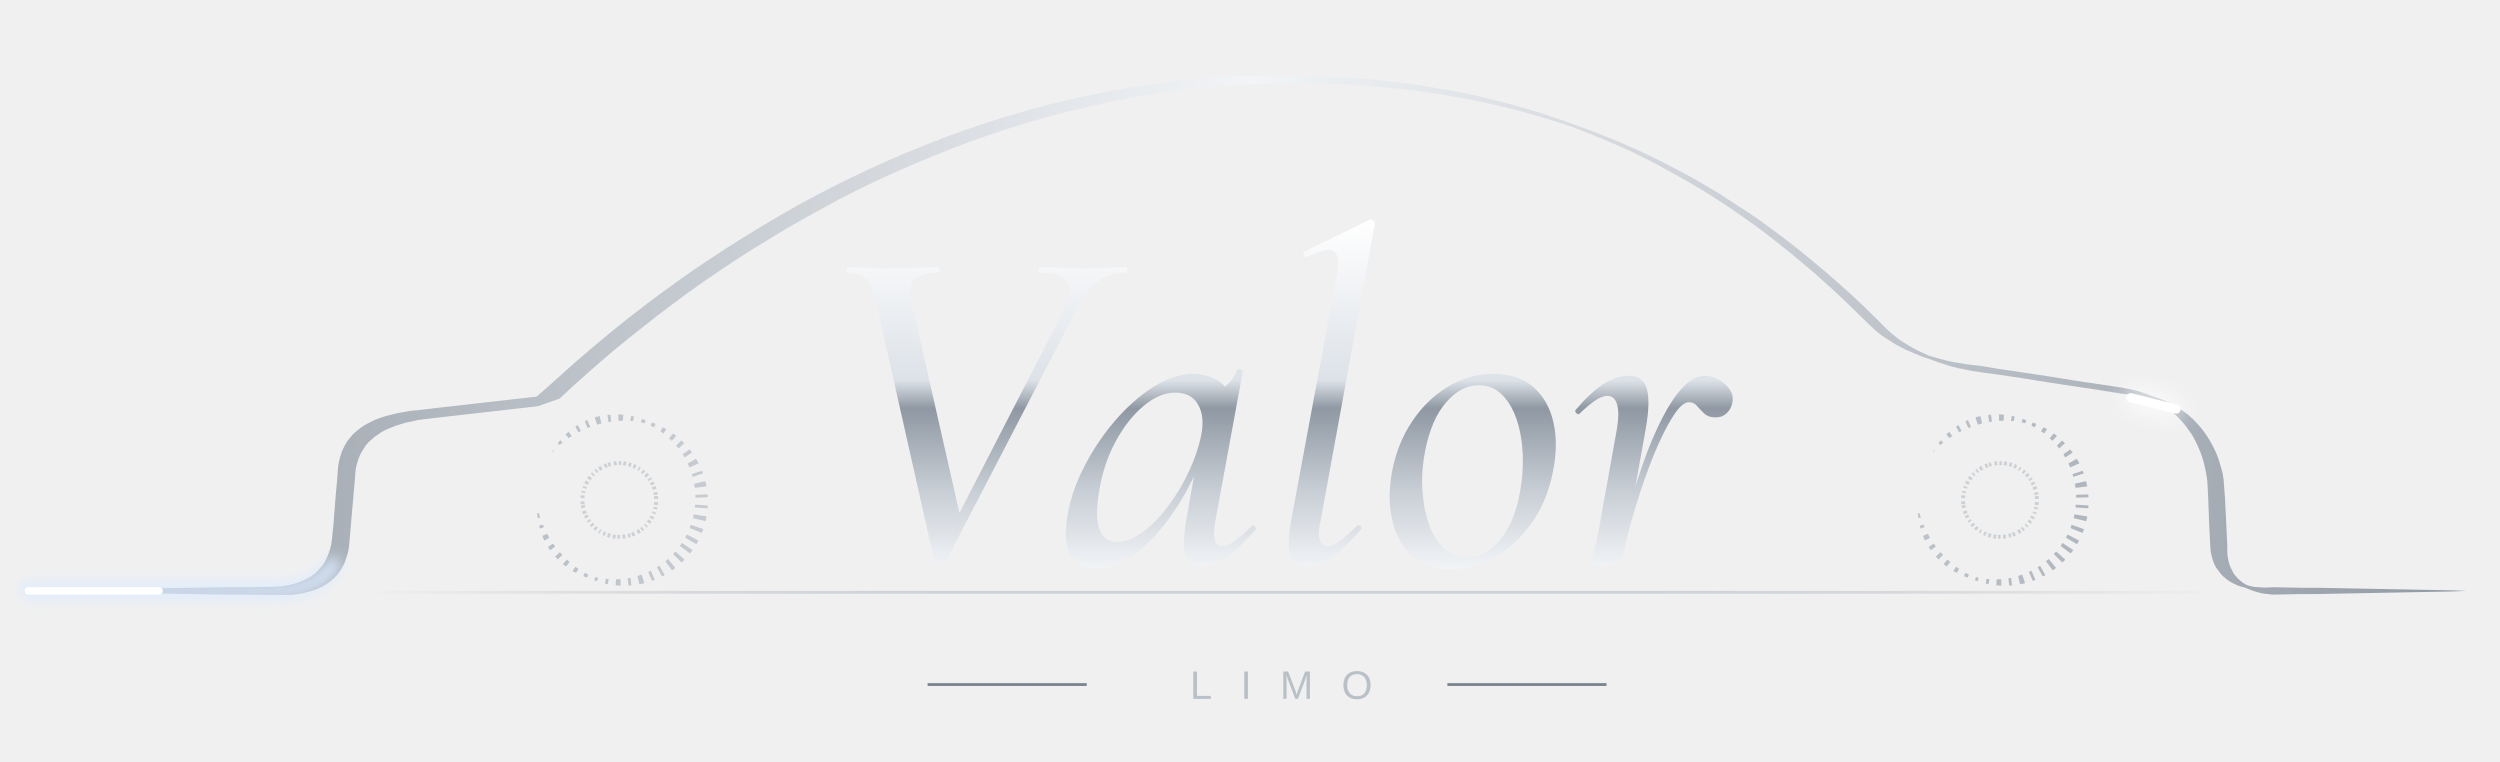
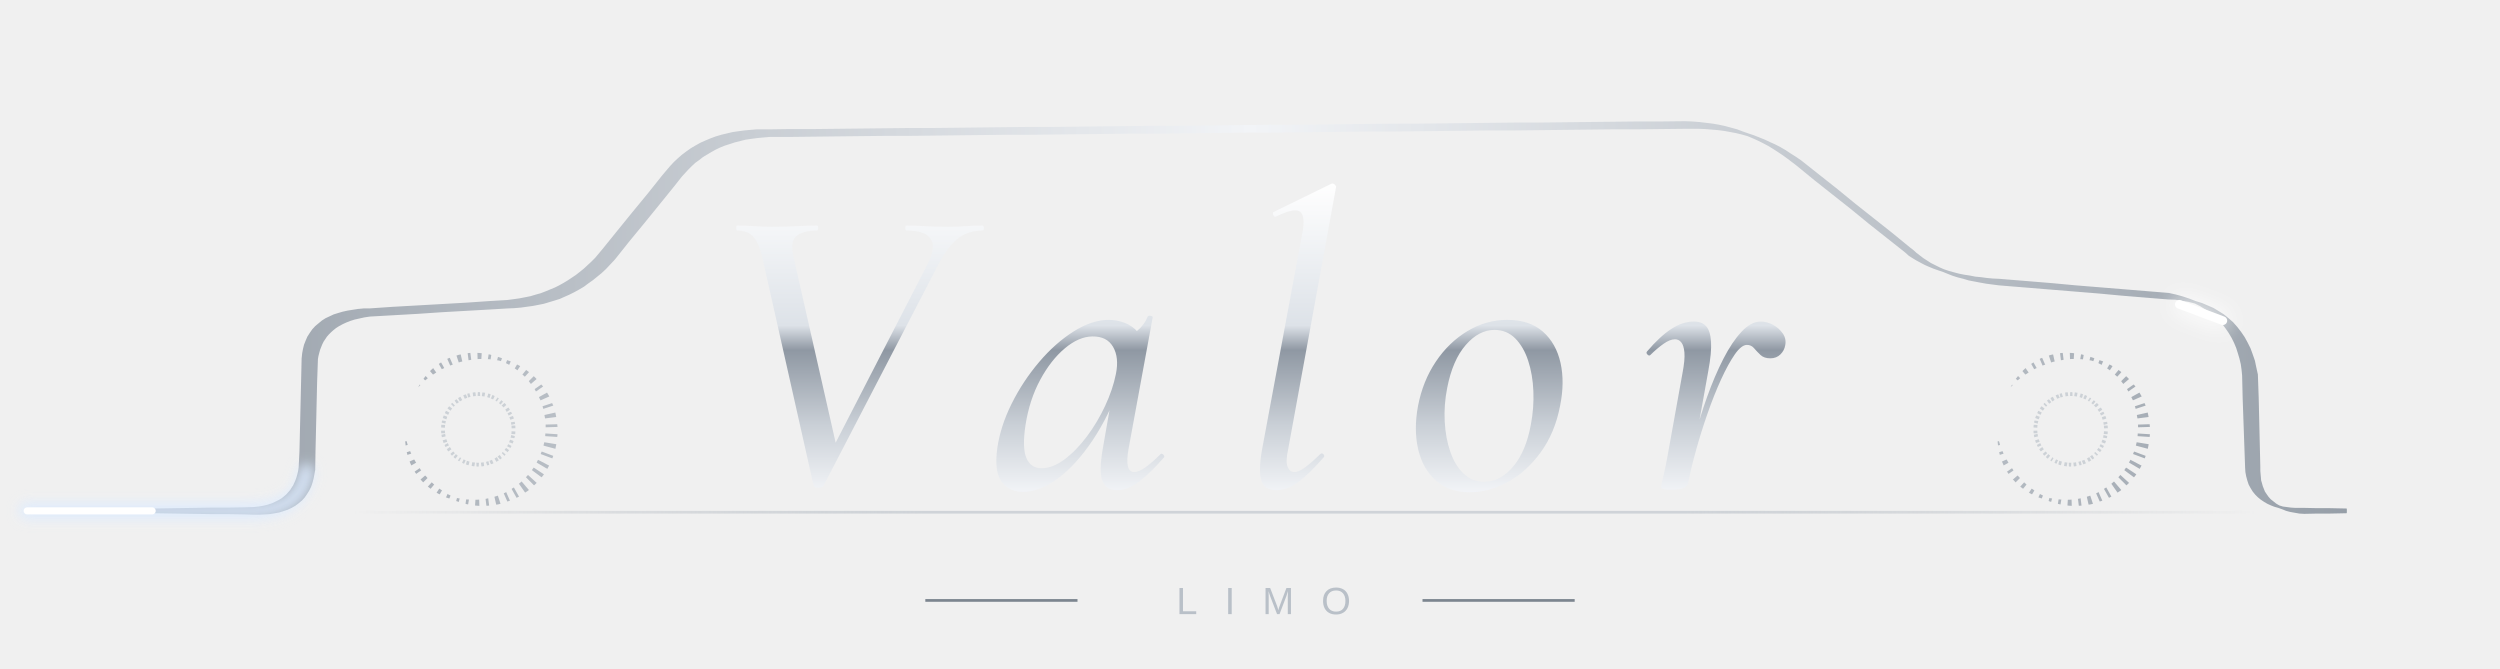
- <svg xmlns="http://www.w3.org/2000/svg" viewBox="40 92 880 268" width="880" height="268" role="img" aria-label="Valor Limo">
+ <svg xmlns="http://www.w3.org/2000/svg" viewBox="20 112 920 246" width="920" height="246" role="img" aria-label="Valor Limo">
  <style>.vl-trace{stroke-dasharray:1000 1100;animation:vl-trace 4.2s linear both}.vl-car{stroke-dasharray:1 2;animation:vl-car 4.2s cubic-bezier(.45,0,.2,1) both}.vl-road{animation:vl-road 4.2s ease-out both}.vl-word{animation:vl-word 4.2s ease-out both}.vl-limo{animation:vl-limo 4.2s ease-out both}.vl-lamp{animation:vl-lamp 4.2s linear both,vl-pulse 4s ease-in-out 4.2s infinite}@keyframes vl-trace{0%{stroke-dashoffset:1003}55%,100%{stroke-dashoffset:0}}@keyframes vl-car{0%,40%{stroke-dashoffset:1.03}80%,100%{stroke-dashoffset:0}}@keyframes vl-road{0%,30%{opacity:0}70%,100%{opacity:1}}@keyframes vl-word{0%,49%{opacity:0}83%,100%{opacity:1}}@keyframes vl-limo{0%,71%{opacity:0}95%,100%{opacity:1}}@keyframes vl-lamp{0%,45%{opacity:0}48%{opacity:1}60%{opacity:.55}72%,100%{opacity:1}}@keyframes vl-pulse{0%,100%{opacity:1}50%{opacity:.6}}@media (prefers-reduced-motion: reduce){.fx{display:none}.vl-trace,.vl-car,.vl-road,.vl-word,.vl-limo,.vl-lamp{animation:none}}</style>
  <defs>
    <linearGradient id="vl-chrome" x1="0" y1="0" x2="0" y2="1">
      <stop offset="0" stop-color="#FFFFFF" />
      <stop offset="0.46" stop-color="#DDE2E8" />
      <stop offset="0.54" stop-color="#8F98A3" />
      <stop offset="0.78" stop-color="#C9CFD6" />
      <stop offset="1" stop-color="#F2F4F7" />
    </linearGradient>
    <linearGradient id="vl-silver" gradientUnits="userSpaceOnUse" x1="40" y1="0" x2="920" y2="0">
      <stop offset="0" stop-color="#8E97A1" />
      <stop offset="0.5" stop-color="#F2F4F7" />
      <stop offset="1" stop-color="#8E97A1" />
    </linearGradient>
    <linearGradient id="vl-line" gradientUnits="userSpaceOnUse" x1="0" y1="0" x2="300" y2="0">
      <stop offset="0" stop-color="#B9C0C8" stop-opacity="0" />
      <stop offset="0.16" stop-color="#B9C0C8" />
      <stop offset="0.5" stop-color="#E8EBEF" />
      <stop offset="0.84" stop-color="#B9C0C8" />
      <stop offset="1" stop-color="#B9C0C8" stop-opacity="0" />
    </linearGradient>
-     <linearGradient id="vl-road" gradientUnits="userSpaceOnUse" x1="170" y1="0" x2="820" y2="0">
+     <linearGradient id="vl-road" gradientUnits="userSpaceOnUse" x1="150" y1="0" x2="850" y2="0">
      <stop offset="0" stop-color="#8E97A1" stop-opacity="0" />
      <stop offset="0.3" stop-color="#B9C0C8" stop-opacity="0.6" />
      <stop offset="0.7" stop-color="#B9C0C8" stop-opacity="0.6" />
      <stop offset="1" stop-color="#8E97A1" stop-opacity="0" />
    </linearGradient>
    <linearGradient id="vl-sheen" gradientUnits="userSpaceOnUse" x1="-200" y1="0" x2="0" y2="0">
      <stop offset="0" stop-color="#FFFFFF" stop-opacity="0" />
      <stop offset="0.5" stop-color="#FFFFFF" stop-opacity="0.95" />
      <stop offset="1" stop-color="#FFFFFF" stop-opacity="0" />
      <animateTransform attributeName="gradientTransform" type="translate" values="0 0;1200 0;1200 0" keyTimes="0;0.45;1" begin="3.4s" dur="5s" repeatCount="indefinite" />
    </linearGradient>
    <filter id="vl-glow" x="-200%" y="-200%" width="500%" height="500%">
      <feGaussianBlur stdDeviation="4" result="b" />
      <feMerge>
        <feMergeNode in="b" />
        <feMergeNode in="b" />
        <feMergeNode in="SourceGraphic" />
      </feMerge>
    </filter>
    <filter id="vl-soft" x="-20%" y="-200%" width="140%" height="500%">
      <feGaussianBlur stdDeviation="2.2" />
    </filter>
-     <path id="vl-trace" pathLength="1000" d="M50 300 H136 C152 300 159 293 160 282 L162 258 C163 246 172 240 188 238 L232 233 C292 176 382 122 486 120 C586 118 650 156 700 206 C708 214 720 220 738 222 L790 230 C808 233 818 246 820 262 L821 284 C821 294 828 300 840 300 H910" />
-     <path id="vl-body" d="M50 300L56.5 300.1L62.9 300.3L69.3 300.4L75.8 300.6L82.3 300.7L88.7 300.8L95.2 300.9L101.6 301L108 301.1L114.5 301.2L121 301.3L127.4 301.3L133.8 301.4L137.6 301.4L139.9 301.4L142.2 301.4L144.3 301.2L146.3 300.9L148.2 300.4L150 299.9L151.7 299.3L153.4 298.5L154.9 297.6L156.3 296.6L157.6 295.5L158.8 294.2L159.8 292.8L160.7 291.3L161.4 289.8L162 288.1L162.5 286.4L162.8 284.7L163 282.9L163.5 276.9L164.2 268.9L164.9 260.9L165.2 257.2L165.5 255.8L165.9 254.4L166.3 253.2L166.8 252L167.4 250.9L168.1 249.8L168.8 248.7L169.7 247.7L170.7 246.8L171.8 245.8L173 245L174.3 244.1L175.8 243.3L177.4 242.6L179.2 241.9L181.1 241.3L183.1 240.7L185.2 240.3L187.4 239.8L194.1 239L202.9 238L211.7 237L220.5 236L229.3 235L237 232.3L241.6 228L246.3 223.8L251.1 219.6L256 215.4L261 211.3L266.2 207.2L271.4 203.1L276.7 199.1L282.1 195.1L287.6 191.2L293.3 187.3L299 183.5L304.8 179.8L310.7 176.2L316.6 172.6L322.7 169.1L328.9 165.7L335.1 162.3L341.4 159.1L347.8 156L354.3 153L360.9 150.1L367.6 147.3L374.3 144.6L381.1 142L388 139.6L394.9 137.3L401.9 135.1L409 133.1L416.2 131.2L423.4 129.5L430.7 127.9L438 126.5L445.4 125.2L452.9 124.1L460.5 123.2L468.1 122.5L475.7 121.9L483.4 121.6L491 121.4L498.3 121.4L505.5 121.5L512.5 121.7L519.5 122.1L526.3 122.7L533 123.3L539.5 124.1L546 125L552.3 126.1L558.6 127.3L564.7 128.6L570.7 130L576.6 131.5L582.4 133.2L588.1 134.9L593.7 136.8L599.1 138.9L604.5 141.1L609.7 143.3L614.9 145.7L620 148.2L624.9 150.8L629.8 153.5L634.6 156.2L639.3 159L643.9 161.9L648.5 164.9L653 168L657.4 171.1L661.7 174.3L665.9 177.6L670.1 180.9L674.2 184.4L678.3 187.8L682.2 191.3L686.2 194.9L690 198.5L693.8 202.2L697.6 205.9L699.7 207.9L701.1 209.1L702.5 210.2L704 211.2L705.6 212.2L707.2 213.2L708.9 214.1L710.6 215L712.5 215.8L714.3 216.6L716.3 217.4L718.3 218.1L720.3 218.8L722.5 219.6L724.7 220.3L726.9 221L729.3 221.6L731.8 222.1L734.3 222.6L737 223L743.6 223.9L752.3 225.2L761 226.6L769.6 227.9L778.3 229.2L787 230.6L791.6 231.2L794.1 231.6L796.6 232.2L798.8 233.2L800.9 234.4L802.8 235.7L804.6 237.1L806.3 238.5L807.8 240.1L809.2 241.7L810.5 243.5L811.7 245.2L812.7 247.1L813.6 249L814.5 251L815.2 253L815.8 255.1L816.3 257.2L816.7 259.4L817 261.6L817.3 267.6L817.6 275.9L818 284.1L818.1 285.7L818.4 287.3L818.8 288.8L819.3 290.3L820 291.7L820.9 292.9L821.8 294.1L822.8 295.1L823.9 296L825.1 296.8L826.4 297.5L827.7 298.1L829 298.5L830.4 298.9L831.8 299.5L833.2 300L834.8 300.5L836.4 300.9L838.2 301.1L840 301.3L845.3 301.2L850.5 301.1L855.8 301.1L861 301L866.3 300.9L871.5 300.8L876.8 300.7L882 300.6L887.3 300.5L892.5 300.4L897.8 300.3L903 300.2L908.3 300L908.3 300L903 299.8L897.8 299.7L892.5 299.6L887.3 299.5L882 299.4L876.8 299.3L871.5 299.2L866.3 299.1L861 299L855.8 298.9L850.5 298.9L845.3 298.8L840 298.7L838.3 298.8L836.7 298.8L835.1 298.7L833.6 298.6L832.1 298.3L830.8 297.9L829.6 297.2L828.6 296.4L827.7 295.6L826.9 294.7L826.2 293.8L825.7 292.8L825.2 291.8L824.8 290.8L824.5 289.8L824.3 288.7L824.1 287.6L824 286.5L824 285.3L824 283.9L823.6 275.6L823.2 267.4L822.7 260.8L822.3 258.3L821.6 255.9L820.9 253.5L820 251.2L818.9 249L817.7 246.8L816.4 244.8L815 242.9L813.4 241.1L811.8 239.4L810 237.8L808 236.4L806 235.1L803.9 233.9L801.7 232.9L799.3 232L796.9 231.2L794.5 230.3L792 229.5L787.3 228.5L778.6 227.2L769.9 225.9L761.3 224.5L752.6 223.2L743.9 221.9L737.2 220.8L734.6 220.5L732.1 220.2L729.7 219.8L727.3 219.4L725 218.9L722.8 218.3L720.7 217.7L718.7 217.1L716.8 216.2L714.9 215.3L713.2 214.4L711.5 213.4L709.9 212.4L708.4 211.4L707 210.3L705.6 209.2L704.3 208L703.1 206.8L701.9 205.6L699.9 203.6L696.1 199.9L692.2 196.2L688.2 192.6L684.2 189.1L680.1 185.6L676 182.2L671.8 178.8L667.5 175.5L663.2 172.3L658.8 169.1L654.3 166.1L649.7 163.1L645.1 160.1L640.4 157.3L635.6 154.5L630.7 151.9L625.7 149.3L620.7 146.8L615.5 144.4L610.3 142.1L604.9 139.9L599.5 137.8L594 135.8L588.4 133.8L582.8 131.9L577 130.2L571.1 128.5L565 127L558.9 125.5L552.7 124.2L546.3 123.1L539.8 122L533.2 121.1L526.5 120.3L519.7 119.7L512.7 119.2L505.6 118.8L498.3 118.6L491 118.5L483.4 118.6L475.6 118.8L467.8 119.3L460.1 119.9L452.5 120.7L444.9 121.7L437.4 122.9L429.9 124.2L422.6 125.7L415.2 127.3L408 129.1L400.8 131.1L393.6 133.2L386.6 135.4L379.6 137.8L372.7 140.3L365.8 143L359.1 145.7L352.4 148.6L345.8 151.6L339.3 154.7L332.8 157.9L326.5 161.2L320.2 164.6L314.1 168.1L308 171.7L302 175.4L296.1 179.1L290.3 182.9L284.6 186.7L278.9 190.7L273.4 194.7L268 198.7L262.7 202.8L257.5 206.9L252.4 211.1L247.4 215.3L242.5 219.5L237.7 223.8L233 228L228.9 231.6L220.1 232.6L211.3 233.6L202.5 234.6L193.7 235.6L187 236.4L184.6 236.6L182.3 237L180.1 237.4L178 237.9L176 238.4L174.1 239L172.2 239.7L170.5 240.5L168.8 241.4L167.2 242.4L165.8 243.5L164.4 244.7L163.2 246.1L162.1 247.5L161.2 249.1L160.4 250.8L159.8 252.6L159.3 254.5L159 256.4L158.7 260.4L158 268.4L157.4 276.4L156.8 282.2L156.6 283.6L156.3 284.9L155.9 286.2L155.5 287.3L155 288.4L154.5 289.5L153.9 290.5L153.2 291.4L152.4 292.3L151.6 293.2L150.6 294.1L149.5 294.9L148.2 295.6L146.8 296.3L145.3 296.9L143.6 297.5L141.7 297.9L139.7 298.3L137.5 298.5L133.8 298.6L127.4 298.7L121 298.7L114.5 298.8L108 298.9L101.6 299L95.2 299.1L88.7 299.2L82.3 299.3L75.8 299.4L69.3 299.6L62.9 299.7L56.5 299.9L50 300Z" />
+     <path id="vl-trace" pathLength="1000" d="M30 300 H112 C126 300 132 294 133 284 L134 244 C135 234 142 228 156 227 L206 224 C222 223 232 218 242 208 L268 176 C276 166 288 161 304 161 L640 158 C658 158 670 163 682 172 L722 204 C730 211 742 215 758 216 L818 221 C836 223 846 234 848 250 L849 284 C849 294 856 300 868 300 H930" />
+     <path id="vl-body" d="M30 300L36.1 300.1L42.3 300.3L48.5 300.4L54.6 300.5L60.8 300.6L66.9 300.7L73 300.8L79.2 300.9L85.3 301L91.5 301.1L97.7 301.2L103.8 301.2L110 301.3L113.4 301.4L115.5 301.4L117.4 301.3L119.2 301.2L121 300.9L122.7 300.6L124.3 300.1L125.8 299.6L127.3 298.9L128.7 298.1L129.9 297.2L131.1 296.2L132.1 295.1L133 293.8L133.8 292.5L134.5 291.1L135 289.6L135.4 288.1L135.7 286.5L136 284.9L136.1 278.4L136.3 269.8L136.5 261.2L136.7 252.6L137 244.1L137.2 243L137.5 241.8L137.8 240.7L138.2 239.7L138.6 238.7L139.1 237.7L139.7 236.8L140.3 235.9L141 235.1L141.8 234.3L142.7 233.5L143.7 232.7L144.8 232L146.1 231.3L147.4 230.7L148.9 230.1L150.5 229.6L152.3 229.2L154.1 228.8L156.1 228.5L164.9 228L173.7 227.5L182.6 226.9L191.4 226.4L200.2 225.9L206.9 225.5L209.3 225.4L211.6 225.2L213.8 224.9L216 224.6L218.1 224.2L220.1 223.8L222.1 223.2L224.1 222.6L226 222L227.8 221.2L229.6 220.4L231.4 219.5L233.2 218.5L234.9 217.5L236.5 216.3L238.2 215.1L239.8 213.8L241.4 212.5L243 211L246.2 207.6L251.7 200.7L257.3 193.9L262.9 187L268.4 180.2L271 176.9L272.2 175.6L273.4 174.3L274.6 173.1L275.9 171.9L277.3 170.9L278.7 169.8L280.2 168.9L281.7 168L283.3 167.1L285 166.3L286.7 165.6L288.6 165L290.4 164.4L292.4 163.9L294.4 163.4L296.5 163.1L298.7 162.8L300.9 162.6L303.2 162.4L310 162.4L318.9 162.3L327.8 162.2L336.7 162.1L345.6 162L354.6 162L363.5 161.9L372.4 161.8L381.3 161.7L390.2 161.6L399.2 161.6L408.1 161.5L417 161.4L425.9 161.3L434.8 161.2L443.8 161.2L452.7 161.1L461.6 161L470.5 160.9L479.4 160.8L488.4 160.8L497.3 160.7L506.2 160.6L515.1 160.5L524 160.4L533 160.4L541.9 160.3L550.8 160.2L559.7 160.1L568.6 160L577.6 160L586.5 159.9L595.4 159.8L604.3 159.7L613.3 159.6L622.2 159.6L631.1 159.5L640 159.4L642.6 159.4L645.2 159.4L647.6 159.5L650 159.7L652.3 159.9L654.6 160.2L656.8 160.6L658.9 161L661 161.5L663.1 162.1L665 162.9L667 163.8L668.8 164.7L670.7 165.7L672.5 166.8L674.2 167.9L676 169.1L677.8 170.4L679.5 171.7L681.2 173L687.8 178.4L694.5 183.7L701.2 189L707.8 194.4L714.5 199.7L721.2 205L722.4 206.1L723.8 207L725.3 207.9L726.8 208.7L728.3 209.5L729.9 210.2L731.6 210.9L733.3 211.5L735.1 212.1L736.8 212.8L738.6 213.5L740.5 214.1L742.5 214.6L744.5 215.2L746.6 215.6L748.7 216L750.9 216.4L753.2 216.7L755.5 217L757.9 217.2L766.5 217.9L775 218.6L783.6 219.3L792.2 220L800.8 220.8L809.3 221.5L817.9 222.2L820.5 222.3L823 222.7L825.4 223.1L827.7 223.7L829.7 224.7L831.6 225.9L833.4 227.1L835 228.5L836.5 229.9L837.9 231.4L839.1 233L840.2 234.6L841.2 236.3L842.1 238.1L842.9 240L843.5 241.9L844.1 243.9L844.6 246L844.9 248.1L845.1 250.2L845.3 258.6L845.6 267.1L845.9 275.6L846.2 284.1L846.3 285.7L846.6 287.3L847 288.8L847.5 290.3L848.2 291.6L849 292.9L849.9 294L850.9 295L852 295.9L853.2 296.7L854.4 297.4L855.7 298L857 298.5L858.4 298.9L859.8 299.4L861.3 300L862.8 300.4L864.5 300.7L866.2 301L868 301.1L872.6 301L877.3 301L882 300.9L886.6 300.8L891.3 300.8L895.9 300.7L900.5 300.6L905.2 300.5L909.9 300.4L914.5 300.3L919.1 300.2L923.8 300.1L928.5 300L928.5 300L923.8 299.9L919.1 299.8L914.5 299.7L909.9 299.6L905.2 299.5L900.5 299.4L895.9 299.3L891.3 299.2L886.6 299.2L882 299.1L877.3 299L872.6 299L868 298.9L866.3 298.9L864.7 298.9L863.1 298.8L861.6 298.6L860.1 298.4L858.8 298L857.6 297.3L856.6 296.5L855.6 295.7L854.8 294.8L854.1 293.8L853.5 292.9L853.1 291.9L852.7 290.9L852.4 289.8L852.1 288.8L852 287.6L851.9 286.5L851.8 285.3L851.8 283.9L851.6 275.4L851.4 266.9L851.2 258.4L850.9 249.8L850.3 247.1L849.8 244.7L849 242.4L848.2 240.2L847.1 238L846 236L844.7 234.1L843.3 232.3L841.8 230.6L840.1 229.1L838.4 227.7L836.5 226.5L834.5 225.3L832.4 224.4L830.3 223.5L828 222.8L825.7 221.9L823.3 221.1L820.8 220.4L818.1 219.8L809.5 219.1L801 218.4L792.4 217.7L783.8 217L775.2 216.2L766.7 215.5L758.1 214.8L755.7 214.6L753.4 214.5L751.2 214.3L749 214L746.9 213.8L744.9 213.4L742.9 213.1L740.9 212.7L739 212.2L737.2 211.7L735.4 211.1L733.8 210.4L732.2 209.6L730.6 208.8L729.2 207.9L727.8 207L726.5 206L725.2 205L724.1 204L722.8 203L716.2 197.6L709.5 192.3L702.8 187L696.2 181.6L689.5 176.3L682.8 171L680.9 169.7L679 168.5L677.2 167.3L675.3 166.2L673.4 165.2L671.4 164.3L669.5 163.4L667.5 162.6L665.5 161.8L663.4 161.1L661.4 160.4L659.3 159.6L657.1 159L654.9 158.4L652.6 157.9L650.3 157.5L647.8 157.2L645.3 156.9L642.7 156.7L640 156.6L631.1 156.7L622.1 156.7L613.2 156.8L604.3 156.9L595.4 157L586.5 157.1L577.5 157.1L568.6 157.2L559.7 157.3L550.8 157.4L541.9 157.5L532.9 157.5L524 157.6L515.1 157.7L506.2 157.8L497.3 157.9L488.3 157.9L479.4 158L470.5 158.1L461.6 158.2L452.7 158.3L443.7 158.3L434.8 158.4L425.9 158.5L417 158.6L408.1 158.7L399.1 158.7L390.2 158.8L381.3 158.9L372.4 159L363.5 159.1L354.5 159.1L345.6 159.2L336.7 159.3L327.8 159.4L318.9 159.5L309.9 159.5L303.2 159.6L300.8 159.6L298.4 159.6L296.1 159.8L293.9 160L291.7 160.3L289.6 160.6L287.5 161.1L285.4 161.6L283.4 162.2L281.5 162.9L279.6 163.7L277.8 164.5L276 165.5L274.3 166.5L272.6 167.7L271 168.9L269.5 170.2L268 171.6L266.6 173.1L263.8 176.4L258.3 183.3L252.7 190.1L247.1 197L241.6 203.8L239 206.9L237.6 208.3L236.2 209.6L234.8 210.9L233.3 212.1L231.9 213.2L230.4 214.2L228.9 215.2L227.4 216.1L225.8 217L224.2 217.8L222.5 218.5L220.8 219.2L219 219.9L217.2 220.4L215.2 221L213.2 221.4L211.1 221.8L209 222.1L206.7 222.4L200 222.8L191.2 223.4L182.4 223.9L173.6 224.4L164.7 224.9L155.9 225.5L153.8 225.5L151.7 225.7L149.8 226L147.9 226.3L146.1 226.7L144.4 227.2L142.8 227.7L141.3 228.4L139.8 229.1L138.4 230L137.2 231L136 232L134.9 233.2L134 234.5L133.1 235.9L132.5 237.3L131.9 238.8L131.5 240.4L131.2 242L131 243.9L130.8 252.5L130.6 261.1L130.4 269.6L130.2 278.2L129.9 284.1L129.7 285.4L129.4 286.6L129.1 287.7L128.7 288.8L128.3 289.7L127.9 290.6L127.3 291.5L126.8 292.3L126.1 293.1L125.4 293.9L124.6 294.6L123.6 295.4L122.6 296L121.4 296.6L120.1 297.2L118.6 297.7L117 298.1L115.2 298.4L113.3 298.6L110 298.7L103.8 298.8L97.7 298.8L91.5 298.9L85.3 299L79.2 299.1L73 299.2L66.9 299.3L60.8 299.4L54.6 299.5L48.5 299.6L42.3 299.7L36.1 299.9L30 300Z" />
    <g id="vl-tyres">
-       <path d="M234.2 251.4L235.6 249.9L237.1 248.5L238.7 247.3L240.3 246.1L242 245.1L243.7 244.1L245.4 243.3L247.2 242.5L249 241.9L250.8 241.3L252.7 240.8L254.6 240.5L256.5 240.2L258.5 240.1L260.4 240.1L262.4 240.2L264.4 240.4L266.3 240.8L268.2 241.4L270 242.3L271.7 243.3L273.3 244.4L274.8 245.7L276.3 247L277.6 248.4L278.9 249.9L280 251.4L281 253.1L281.9 254.8L282.7 256.5L283.3 258.3L283.9 260.1L284.3 261.9L284.6 263.8L284.8 265.7L284.8 267.5L284.7 269.4L284.5 271.3L284.2 273.1L283.8 274.9L283.2 276.7L282.6 278.4L281.8 280.1L280.9 281.8L279.9 283.3L278.8 284.9L277.6 286.3L276.3 287.7L275 288.9L273.5 290.1L272 291.2L270.3 292.2L268.7 293.1L266.9 293.9L265.1 294.5L263.3 295.1L261.4 295.5L259.5 295.8L257.5 295.9L255.6 295.9L253.6 295.8L251.6 295.6L249.7 295.2L247.8 294.6L246 293.7L244.3 292.7L242.7 291.6L241.1 290.4L239.7 289.1L238.3 287.7L237 286.3L235.7 284.8L234.6 283.2L233.5 281.6L232.6 279.9L231.7 278.1L230.9 276.3L230.2 274.4L229.6 272.5L229.1 270.5L229.1 270.5L229.1 272.6L229.3 274.6L229.7 276.7L230.2 278.7L230.9 280.6L231.7 282.6L232.8 284.4L233.9 286.1L235.3 287.8L236.7 289.3L238.3 290.7L240 292L241.7 293.1L243.6 294L245.5 294.9L247.4 295.6L249.3 296.3L251.3 297L253.3 297.5L255.4 297.9L257.5 298.1L259.6 298.2L261.7 298.1L263.8 297.9L265.9 297.5L268 297L270 296.3L272 295.5L273.9 294.5L275.8 293.4L277.5 292.1L279.2 290.7L280.8 289.2L282.2 287.6L283.6 285.9L284.8 284.1L285.9 282.2L286.8 280.2L287.6 278.2L288.2 276.1L288.7 274L289 271.8L289.2 269.6L289.2 267.5L289 265.3L288.7 263.1L288.2 261L287.6 259L286.8 256.9L285.9 255L284.8 253.1L283.6 251.3L282.3 249.7L280.9 248.1L279.4 246.6L277.8 245.2L276.1 244L274.3 242.9L272.4 242L270.5 241.1L268.6 240.4L266.7 239.7L264.7 239L262.7 238.5L260.6 238.1L258.5 237.9L256.4 237.9L254.3 238L252.2 238.2L250.1 238.7L248.1 239.3L246.2 240.1L244.3 241L242.5 242.2L240.8 243.4L239.2 244.8L237.8 246.3L236.4 247.9L235.3 249.6L234.2 251.4Z" />
-       <path d="M720.2 251.4L721.6 249.9L723.1 248.5L724.7 247.3L726.3 246.1L728 245.1L729.7 244.1L731.4 243.3L733.2 242.5L735 241.9L736.8 241.3L738.7 240.8L740.6 240.5L742.5 240.2L744.5 240.1L746.4 240.1L748.4 240.2L750.4 240.4L752.3 240.8L754.2 241.4L756 242.3L757.7 243.3L759.3 244.4L760.8 245.7L762.3 247L763.6 248.4L764.9 249.9L766 251.4L767 253.1L767.9 254.8L768.7 256.5L769.3 258.3L769.9 260.1L770.3 261.9L770.6 263.8L770.8 265.7L770.8 267.5L770.7 269.4L770.5 271.3L770.2 273.1L769.8 274.9L769.2 276.7L768.6 278.4L767.8 280.1L766.9 281.8L765.9 283.3L764.8 284.9L763.6 286.3L762.3 287.7L761 288.9L759.5 290.1L758 291.2L756.3 292.2L754.7 293.1L752.9 293.9L751.1 294.5L749.3 295.1L747.4 295.5L745.5 295.8L743.5 295.9L741.6 295.9L739.6 295.8L737.6 295.6L735.7 295.2L733.8 294.6L732 293.7L730.3 292.7L728.7 291.6L727.1 290.4L725.7 289.1L724.3 287.7L723 286.3L721.7 284.8L720.6 283.2L719.5 281.6L718.6 279.9L717.7 278.1L716.9 276.3L716.2 274.4L715.6 272.5L715.1 270.5L715.1 270.5L715.1 272.6L715.3 274.6L715.7 276.7L716.2 278.7L716.9 280.6L717.7 282.6L718.8 284.4L719.9 286.1L721.3 287.8L722.7 289.3L724.3 290.7L726 292L727.7 293.1L729.6 294L731.5 294.9L733.4 295.6L735.3 296.3L737.3 297L739.3 297.5L741.4 297.9L743.5 298.1L745.6 298.2L747.7 298.1L749.8 297.9L751.9 297.5L754 297L756 296.3L758 295.5L759.9 294.5L761.8 293.4L763.5 292.1L765.2 290.7L766.8 289.2L768.2 287.6L769.6 285.9L770.8 284.1L771.9 282.2L772.8 280.2L773.6 278.2L774.2 276.1L774.7 274L775 271.8L775.2 269.6L775.2 267.5L775 265.3L774.7 263.1L774.2 261L773.6 259L772.8 256.9L771.9 255L770.8 253.1L769.6 251.3L768.3 249.7L766.9 248.1L765.4 246.6L763.8 245.2L762.1 244L760.3 242.9L758.4 242L756.5 241.1L754.6 240.4L752.7 239.7L750.7 239L748.7 238.5L746.6 238.1L744.5 237.9L742.4 237.9L740.3 238L738.2 238.2L736.1 238.7L734.1 239.3L732.2 240.1L730.3 241L728.5 242.2L726.8 243.4L725.2 244.8L723.8 246.3L722.4 247.9L721.3 249.6L720.2 251.4Z" />
+       <path d="M173.9 254.5L175.2 253.2L176.6 251.9L178 250.7L179.6 249.7L181.1 248.7L182.7 247.8L184.3 247.1L186 246.4L187.7 245.8L189.4 245.2L191.1 244.8L192.9 244.5L194.6 244.2L196.5 244.1L198.3 244.1L200.1 244.2L201.9 244.4L203.7 244.7L205.5 245.3L207.1 246.1L208.7 247.1L210.2 248.1L211.6 249.3L213 250.5L214.2 251.8L215.3 253.2L216.4 254.6L217.3 256.2L218.1 257.7L218.9 259.3L219.5 261L220 262.7L220.3 264.4L220.6 266.1L220.8 267.8L220.8 269.6L220.7 271.3L220.6 273L220.3 274.7L219.9 276.4L219.4 278L218.7 279.7L218 281.2L217.2 282.7L216.3 284.2L215.3 285.6L214.2 286.9L213 288.2L211.7 289.4L210.4 290.5L208.9 291.5L207.4 292.4L205.9 293.3L204.3 294L202.6 294.6L200.9 295.1L199.1 295.5L197.4 295.8L195.5 295.9L193.7 295.9L191.9 295.8L190.1 295.6L188.3 295.3L186.5 294.7L184.9 293.9L183.3 292.9L181.8 291.9L180.3 290.8L179 289.6L177.7 288.3L176.5 287L175.3 285.6L174.3 284.1L173.3 282.6L172.4 281L171.5 279.4L170.8 277.7L170.1 276L169.6 274.2L169.1 272.4L169.1 272.4L169.1 274.3L169.3 276.2L169.6 278.1L170.1 280L170.7 281.8L171.5 283.6L172.4 285.3L173.5 286.9L174.8 288.5L176.1 289.9L177.6 291.2L179.2 292.4L180.8 293.4L182.5 294.3L184.3 295.1L186.1 295.7L187.9 296.4L189.8 297L191.6 297.5L193.6 297.9L195.5 298.1L197.5 298.2L199.5 298.1L201.4 297.9L203.4 297.6L205.3 297.1L207.2 296.4L209.1 295.7L210.9 294.8L212.6 293.7L214.3 292.6L215.8 291.3L217.3 289.9L218.7 288.4L220 286.8L221.1 285.1L222.1 283.3L223 281.4L223.7 279.5L224.3 277.6L224.7 275.6L225 273.6L225.2 271.5L225.2 269.5L225 267.5L224.7 265.5L224.3 263.5L223.7 261.5L222.9 259.7L222.1 257.8L221.1 256.1L220 254.4L218.7 252.9L217.4 251.4L216 250L214.5 248.8L212.9 247.6L211.2 246.6L209.5 245.7L207.7 244.9L205.9 244.3L204.1 243.6L202.2 243L200.4 242.5L198.4 242.1L196.5 241.9L194.5 241.8L192.6 241.9L190.6 242.2L188.7 242.6L186.8 243.2L184.9 243.9L183.2 244.8L181.5 245.9L179.9 247L178.5 248.3L177.1 249.8L175.9 251.3L174.8 252.9L173.9 254.5Z" />
+       <path d="M759.9 254.5L761.2 253.2L762.6 251.9L764 250.7L765.6 249.7L767.1 248.7L768.7 247.8L770.3 247.1L772 246.4L773.7 245.8L775.4 245.2L777.1 244.8L778.9 244.5L780.6 244.2L782.5 244.1L784.3 244.1L786.1 244.2L787.9 244.4L789.7 244.7L791.5 245.3L793.1 246.1L794.7 247.1L796.2 248.1L797.6 249.3L799 250.5L800.2 251.8L801.3 253.2L802.4 254.6L803.3 256.2L804.1 257.7L804.9 259.3L805.5 261L806 262.7L806.3 264.4L806.6 266.1L806.8 267.8L806.8 269.6L806.7 271.3L806.6 273L806.3 274.7L805.9 276.4L805.4 278L804.7 279.7L804 281.2L803.2 282.7L802.3 284.2L801.3 285.6L800.2 286.9L799 288.2L797.7 289.4L796.4 290.5L794.9 291.5L793.4 292.4L791.9 293.3L790.3 294L788.6 294.6L786.9 295.1L785.1 295.5L783.4 295.8L781.5 295.9L779.7 295.9L777.9 295.8L776.1 295.6L774.3 295.3L772.5 294.7L770.9 293.9L769.3 292.9L767.8 291.9L766.3 290.8L765 289.6L763.7 288.3L762.5 287L761.3 285.6L760.3 284.1L759.3 282.6L758.4 281L757.5 279.4L756.8 277.7L756.1 276L755.6 274.2L755.1 272.4L755.1 272.4L755.1 274.3L755.3 276.2L755.6 278.1L756.1 280L756.7 281.8L757.5 283.6L758.4 285.3L759.5 286.9L760.8 288.5L762.1 289.9L763.6 291.2L765.2 292.4L766.8 293.4L768.5 294.3L770.3 295.1L772.1 295.7L773.9 296.4L775.8 297L777.6 297.5L779.6 297.9L781.5 298.1L783.5 298.2L785.5 298.1L787.4 297.9L789.4 297.6L791.3 297.1L793.2 296.4L795.1 295.7L796.9 294.8L798.6 293.7L800.3 292.6L801.8 291.3L803.3 289.9L804.7 288.4L806 286.8L807.1 285.1L808.1 283.3L809 281.4L809.7 279.5L810.3 277.6L810.7 275.6L811 273.6L811.2 271.5L811.2 269.5L811 267.5L810.7 265.5L810.3 263.5L809.7 261.5L808.9 259.7L808.1 257.8L807.1 256.1L806 254.4L804.7 252.9L803.4 251.4L802 250L800.5 248.8L798.9 247.6L797.2 246.6L795.5 245.7L793.7 244.9L791.9 244.3L790.1 243.6L788.2 243L786.4 242.5L784.4 242.1L782.5 241.9L780.5 241.8L778.6 241.9L776.6 242.2L774.7 242.6L772.8 243.2L770.9 243.9L769.2 244.8L767.5 245.9L765.9 247L764.5 248.3L763.1 249.8L761.9 251.3L760.8 252.9L759.9 254.5Z" />
    </g>
    <g id="vl-wheels">
      <use href="#vl-tyres" />
-       <circle cx="258" cy="268" r="13" fill="none" stroke="#B9C0C8" stroke-opacity="0.65" stroke-width="1.4" />
-       <circle cx="744" cy="268" r="13" fill="none" stroke="#B9C0C8" stroke-opacity="0.65" stroke-width="1.4" />
+       <circle cx="196" cy="270" r="13" fill="none" stroke="#B9C0C8" stroke-opacity="0.65" stroke-width="1.4" />
+       <circle cx="782" cy="270" r="13" fill="none" stroke="#B9C0C8" stroke-opacity="0.65" stroke-width="1.4" />
    </g>
    <mask id="vl-mb" maskUnits="userSpaceOnUse" x="0" y="0" width="1000" height="420">
      <use href="#vl-trace" class="vl-trace" fill="none" stroke="#FFFFFF" stroke-width="18" stroke-linecap="round" stroke-linejoin="round" />
    </mask>
    <mask id="vl-mw" maskUnits="userSpaceOnUse" x="0" y="0" width="1000" height="420">
-       <circle class="vl-car" pathLength="1" cx="258" cy="268" r="22" transform="rotate(215 258 268)" fill="none" stroke="#FFFFFF" stroke-width="32" />
-       <circle class="vl-car" pathLength="1" cx="744" cy="268" r="22" transform="rotate(215 744 268)" fill="none" stroke="#FFFFFF" stroke-width="32" />
+       <circle class="vl-car" pathLength="1" cx="196" cy="270" r="22" transform="rotate(215 196 270)" fill="none" stroke="#FFFFFF" stroke-width="32" />
+       <circle class="vl-car" pathLength="1" cx="782" cy="270" r="22" transform="rotate(215 782 270)" fill="none" stroke="#FFFFFF" stroke-width="32" />
    </mask>
  </defs>
  <g class="vl-word">
-     <path transform="translate(338.08 290) scale(1.3)" fill="url(#vl-chrome)" d="M23.76 -0.13 8.19 -69.38Q7.12 -74.37 5.38 -76.42Q3.64 -78.46 0.31 -78.46Q0 -78.46 0 -79.23Q0 -80 0.31 -80Q2.78 -80 5.58 -79.81Q8.39 -79.62 10.85 -79.62Q15.39 -79.62 18.68 -79.81Q21.96 -80 24.68 -80Q25.14 -80 25.14 -79.23Q25.14 -78.46 24.68 -78.46Q20.65 -78.46 18.57 -76.86Q16.49 -75.26 17.5 -70.66L31.16 -10.45L24.94 -2.62L58.62 -68.04Q61.31 -73.31 59.66 -75.89Q58.02 -78.46 52.23 -78.46Q51.85 -78.46 51.85 -79.23Q51.85 -80 52.23 -80Q55.12 -80 57.86 -79.81Q60.6 -79.62 65 -79.62Q68.24 -79.62 70.34 -79.81Q72.43 -80 75.42 -80Q75.93 -80 75.93 -79.23Q75.93 -78.46 75.42 -78.46Q73.13 -78.46 70.88 -77.67Q68.63 -76.88 66.39 -74.57Q64.15 -72.25 61.66 -67.44L26.73 -0.13Q26.34 0.44 25.12 0.41Q23.89 0.38 23.76 -0.13ZM67.4 1.66Q63.19 1.66 60.9 -1.44Q58.62 -4.54 59.57 -11.65Q60.54 -18.46 63.99 -25.38Q67.44 -32.29 72.41 -38.14Q77.38 -43.99 83 -47.53Q88.61 -51.07 93.77 -51.07Q96.19 -51.07 98.6 -50.18Q101 -49.29 102.74 -47.29Q104.48 -45.28 104.74 -42.04L98.6 -45.7Q100.36 -45.95 102.55 -47.78Q104.74 -49.61 105.7 -52.1Q105.96 -52.48 106.66 -52.29Q107.37 -52.11 107.24 -51.85L99.81 -11.39Q98.59 -4.39 101.57 -4.39Q103 -4.39 105.07 -5.89Q107.14 -7.39 109.61 -9.86Q110 -10.24 110.51 -9.73Q111.02 -9.22 110.64 -8.83Q106.53 -4.1 103.08 -1.47Q99.63 1.15 96.3 1.15Q92.84 1.15 91.79 -1.72Q90.74 -4.58 91.9 -11.39L95.03 -29.31L97.37 -31.49Q93.8 -21.56 88.76 -14.06Q83.72 -6.57 78.19 -2.45Q72.65 1.66 67.4 1.66ZM73.13 -5.57Q76.55 -5.57 80.15 -8.25Q83.75 -10.92 87.01 -15.26Q90.27 -19.59 92.65 -24.69Q95.03 -29.79 95.96 -34.5Q96.98 -39.55 95.08 -42.81Q93.18 -46.07 88.71 -46Q84.56 -45.93 80.3 -42.35Q76.03 -38.77 72.75 -32.7Q69.46 -26.63 68.24 -18.85Q67.17 -11.91 68.49 -8.74Q69.82 -5.57 73.13 -5.57ZM124.67 1.15Q121.02 1.15 120.08 -1.8Q119.14 -4.76 120.31 -11.39L132.72 -78.07Q133.6 -83.08 131.89 -84.29Q130.19 -85.5 124.52 -82.73Q124.01 -82.53 123.72 -83.3Q123.42 -84.07 123.94 -84.2L141.52 -92.8Q142.09 -93.06 142.6 -92.54Q143.12 -92.03 142.99 -91.78L128.3 -11.39Q127.46 -7.6 128.14 -5.99Q128.81 -4.39 130.19 -4.39Q131.6 -4.39 133.61 -5.92Q135.63 -7.44 138.1 -9.86Q138.61 -10.37 139.12 -9.86Q139.64 -9.34 139.12 -8.83Q135.01 -4.1 131.59 -1.47Q128.17 1.15 124.67 1.15ZM163.51 1.79Q157.11 1.79 153.09 -1.81Q149.07 -5.42 147.68 -11.44Q146.3 -17.45 147.65 -24.7Q149.11 -32.3 153.1 -38.25Q157.09 -44.2 162.81 -47.64Q168.52 -51.07 175.02 -51.07Q181.84 -51.07 185.92 -47.48Q190 -43.89 191.34 -37.9Q192.68 -31.92 191.21 -24.7Q189.62 -16.42 185.25 -10.44Q180.88 -4.45 175.14 -1.33Q169.39 1.79 163.51 1.79ZM167.94 -1.41Q172.88 -1.41 176.84 -6.1Q180.79 -10.8 182.27 -19.07Q183.23 -24.13 183.02 -29.21Q182.82 -34.28 181.42 -38.56Q180.02 -42.83 177.44 -45.41Q174.87 -48 171.08 -48Q166.3 -48 162.28 -43.37Q158.25 -38.73 156.59 -30.21Q155.56 -25.01 155.83 -19.9Q156.1 -14.8 157.54 -10.62Q158.98 -6.44 161.63 -3.92Q164.28 -1.41 167.94 -1.41ZM210.02 -1.11 208.74 -1.24Q209.88 -7.32 211.69 -14.12Q213.49 -20.92 215.79 -27.37Q218.09 -33.82 220.77 -39.06Q223.45 -44.31 226.37 -47.43Q229.29 -50.56 232.28 -50.56Q234.12 -50.56 235.98 -49.58Q237.84 -48.6 239 -46.94Q240.16 -45.29 239.78 -43.33Q239.51 -41.66 238.29 -40.47Q237.07 -39.28 235.2 -39.28Q233.28 -39.28 232.19 -40.31Q231.1 -41.34 230.23 -42.37Q229.37 -43.4 228.03 -43.4Q226.34 -43.4 224.3 -40.47Q222.27 -37.54 220.09 -32.78Q217.92 -28.02 215.95 -22.36Q213.97 -16.69 212.42 -11.09Q210.86 -5.49 210.02 -1.11ZM205.04 1.02Q203.03 1.02 202.38 0.77Q201.73 0.52 201.73 0.14Q201.73 -0.3 202.46 -3.36Q203.19 -6.43 203.71 -9.47L208.25 -34.64Q209.06 -38.85 208.86 -41.08Q208.66 -43.3 207.87 -44.22Q207.08 -45.13 205.99 -45.13Q204.42 -45.13 202.42 -43.71Q200.42 -42.29 198.41 -40.29Q198.04 -39.92 197.53 -40.43Q197.02 -40.93 197.39 -41.38Q201.43 -46.11 204.9 -48.33Q208.36 -50.56 211.74 -50.56Q214.2 -50.56 215.5 -49.14Q216.81 -47.72 217.02 -44.41Q217.24 -41.09 216.17 -35.33L210.02 -1.11Q209.71 1.02 205.04 1.02Z" />
-     <path class="fx" transform="translate(338.08 290) scale(1.3)" fill="url(#vl-sheen)" style="mix-blend-mode:screen" d="M23.76 -0.13 8.19 -69.38Q7.12 -74.37 5.38 -76.42Q3.64 -78.46 0.31 -78.46Q0 -78.46 0 -79.23Q0 -80 0.31 -80Q2.78 -80 5.58 -79.81Q8.39 -79.62 10.85 -79.62Q15.39 -79.62 18.68 -79.81Q21.96 -80 24.68 -80Q25.14 -80 25.14 -79.23Q25.14 -78.46 24.68 -78.46Q20.65 -78.46 18.57 -76.86Q16.49 -75.26 17.5 -70.66L31.16 -10.45L24.94 -2.62L58.62 -68.04Q61.31 -73.31 59.66 -75.89Q58.02 -78.46 52.23 -78.46Q51.85 -78.46 51.85 -79.23Q51.85 -80 52.23 -80Q55.12 -80 57.86 -79.81Q60.6 -79.62 65 -79.62Q68.24 -79.62 70.34 -79.81Q72.43 -80 75.42 -80Q75.93 -80 75.93 -79.23Q75.93 -78.46 75.42 -78.46Q73.13 -78.46 70.88 -77.67Q68.63 -76.88 66.39 -74.57Q64.15 -72.25 61.66 -67.44L26.73 -0.13Q26.34 0.44 25.12 0.41Q23.89 0.38 23.76 -0.13ZM67.4 1.66Q63.19 1.66 60.9 -1.44Q58.62 -4.54 59.57 -11.65Q60.54 -18.46 63.99 -25.38Q67.44 -32.29 72.41 -38.14Q77.38 -43.99 83 -47.53Q88.61 -51.07 93.77 -51.07Q96.19 -51.07 98.6 -50.18Q101 -49.29 102.74 -47.29Q104.48 -45.28 104.74 -42.04L98.6 -45.7Q100.36 -45.95 102.55 -47.78Q104.74 -49.61 105.7 -52.1Q105.96 -52.48 106.66 -52.29Q107.37 -52.11 107.24 -51.85L99.81 -11.39Q98.59 -4.39 101.57 -4.39Q103 -4.39 105.07 -5.89Q107.14 -7.39 109.61 -9.86Q110 -10.24 110.51 -9.73Q111.02 -9.22 110.64 -8.83Q106.53 -4.1 103.08 -1.47Q99.63 1.15 96.3 1.15Q92.84 1.15 91.79 -1.72Q90.74 -4.58 91.9 -11.39L95.03 -29.31L97.37 -31.49Q93.8 -21.56 88.76 -14.06Q83.72 -6.57 78.19 -2.45Q72.65 1.66 67.4 1.66ZM73.13 -5.57Q76.55 -5.57 80.15 -8.25Q83.75 -10.92 87.01 -15.26Q90.27 -19.59 92.65 -24.69Q95.03 -29.79 95.96 -34.5Q96.98 -39.55 95.08 -42.81Q93.18 -46.07 88.71 -46Q84.56 -45.93 80.3 -42.35Q76.03 -38.77 72.75 -32.7Q69.46 -26.63 68.24 -18.85Q67.17 -11.91 68.49 -8.74Q69.82 -5.57 73.13 -5.57ZM124.67 1.15Q121.02 1.15 120.08 -1.8Q119.14 -4.76 120.31 -11.39L132.72 -78.07Q133.6 -83.08 131.89 -84.29Q130.19 -85.5 124.52 -82.73Q124.01 -82.53 123.72 -83.3Q123.42 -84.07 123.94 -84.2L141.52 -92.8Q142.09 -93.06 142.6 -92.54Q143.12 -92.03 142.99 -91.78L128.3 -11.39Q127.46 -7.6 128.14 -5.99Q128.81 -4.39 130.19 -4.39Q131.6 -4.39 133.61 -5.92Q135.63 -7.44 138.1 -9.86Q138.61 -10.37 139.12 -9.86Q139.64 -9.34 139.12 -8.83Q135.01 -4.1 131.59 -1.47Q128.17 1.15 124.67 1.15ZM163.51 1.79Q157.11 1.79 153.09 -1.81Q149.07 -5.42 147.68 -11.44Q146.3 -17.45 147.65 -24.7Q149.11 -32.3 153.1 -38.25Q157.09 -44.2 162.81 -47.64Q168.52 -51.07 175.02 -51.07Q181.84 -51.07 185.92 -47.48Q190 -43.89 191.34 -37.9Q192.68 -31.92 191.21 -24.7Q189.62 -16.42 185.25 -10.44Q180.88 -4.45 175.14 -1.33Q169.39 1.79 163.51 1.79ZM167.94 -1.41Q172.88 -1.41 176.84 -6.1Q180.79 -10.8 182.27 -19.07Q183.23 -24.13 183.02 -29.21Q182.82 -34.28 181.42 -38.56Q180.02 -42.83 177.44 -45.41Q174.87 -48 171.08 -48Q166.3 -48 162.28 -43.37Q158.25 -38.73 156.59 -30.21Q155.56 -25.01 155.83 -19.9Q156.1 -14.8 157.54 -10.62Q158.98 -6.44 161.63 -3.92Q164.28 -1.41 167.94 -1.41ZM210.02 -1.11 208.74 -1.24Q209.88 -7.32 211.69 -14.12Q213.49 -20.92 215.79 -27.37Q218.09 -33.82 220.77 -39.06Q223.45 -44.31 226.37 -47.43Q229.29 -50.56 232.28 -50.56Q234.12 -50.56 235.98 -49.58Q237.84 -48.6 239 -46.94Q240.16 -45.29 239.78 -43.33Q239.51 -41.66 238.29 -40.47Q237.07 -39.28 235.2 -39.28Q233.28 -39.28 232.19 -40.31Q231.1 -41.34 230.23 -42.37Q229.37 -43.4 228.03 -43.4Q226.34 -43.4 224.3 -40.47Q222.27 -37.54 220.09 -32.78Q217.92 -28.02 215.95 -22.36Q213.97 -16.69 212.42 -11.09Q210.86 -5.49 210.02 -1.11ZM205.04 1.02Q203.03 1.02 202.38 0.77Q201.73 0.52 201.73 0.14Q201.73 -0.3 202.46 -3.36Q203.19 -6.43 203.71 -9.47L208.25 -34.64Q209.06 -38.85 208.86 -41.08Q208.66 -43.3 207.87 -44.22Q207.08 -45.13 205.99 -45.13Q204.42 -45.13 202.42 -43.71Q200.42 -42.29 198.41 -40.29Q198.04 -39.92 197.53 -40.43Q197.02 -40.93 197.39 -41.38Q201.43 -46.11 204.9 -48.33Q208.36 -50.56 211.74 -50.56Q214.2 -50.56 215.5 -49.14Q216.81 -47.72 217.02 -44.41Q217.24 -41.09 216.17 -35.33L210.02 -1.11Q209.71 1.02 205.04 1.02Z" />
+     <path transform="translate(290.93 291) scale(1.2)" fill="url(#vl-chrome)" d="M23.76 -0.13 8.19 -69.38Q7.12 -74.37 5.38 -76.42Q3.64 -78.46 0.31 -78.46Q0 -78.46 0 -79.23Q0 -80 0.31 -80Q2.78 -80 5.58 -79.81Q8.39 -79.62 10.85 -79.62Q15.39 -79.62 18.68 -79.81Q21.96 -80 24.68 -80Q25.14 -80 25.14 -79.23Q25.14 -78.46 24.68 -78.46Q20.65 -78.46 18.57 -76.86Q16.49 -75.26 17.5 -70.66L31.16 -10.45L24.94 -2.62L58.62 -68.04Q61.31 -73.31 59.66 -75.89Q58.02 -78.46 52.23 -78.46Q51.85 -78.46 51.85 -79.23Q51.85 -80 52.23 -80Q55.12 -80 57.86 -79.81Q60.6 -79.62 65 -79.62Q68.24 -79.62 70.34 -79.81Q72.43 -80 75.42 -80Q75.93 -80 75.93 -79.23Q75.93 -78.46 75.42 -78.46Q73.13 -78.46 70.88 -77.67Q68.63 -76.88 66.39 -74.57Q64.15 -72.25 61.66 -67.44L26.73 -0.13Q26.34 0.44 25.12 0.41Q23.89 0.38 23.76 -0.13ZM87.88 1.66Q83.67 1.66 81.38 -1.44Q79.1 -4.54 80.05 -11.65Q81.02 -18.46 84.47 -25.38Q87.92 -32.29 92.89 -38.14Q97.86 -43.99 103.48 -47.53Q109.09 -51.07 114.25 -51.07Q116.67 -51.07 119.08 -50.18Q121.48 -49.29 123.22 -47.29Q124.96 -45.28 125.22 -42.04L119.08 -45.7Q120.84 -45.95 123.03 -47.78Q125.22 -49.61 126.18 -52.1Q126.44 -52.48 127.14 -52.29Q127.85 -52.11 127.72 -51.85L120.29 -11.39Q119.07 -4.39 122.05 -4.39Q123.48 -4.39 125.55 -5.89Q127.62 -7.39 130.09 -9.86Q130.48 -10.24 130.99 -9.73Q131.5 -9.22 131.12 -8.83Q127.01 -4.1 123.56 -1.47Q120.11 1.15 116.78 1.15Q113.32 1.15 112.27 -1.72Q111.22 -4.58 112.38 -11.39L115.51 -29.31L117.85 -31.49Q114.28 -21.56 109.24 -14.06Q104.2 -6.57 98.67 -2.45Q93.13 1.66 87.88 1.66ZM93.61 -5.57Q97.03 -5.57 100.63 -8.25Q104.23 -10.92 107.49 -15.26Q110.75 -19.59 113.13 -24.69Q115.51 -29.79 116.44 -34.5Q117.46 -39.55 115.56 -42.81Q113.66 -46.07 109.19 -46Q105.04 -45.93 100.78 -42.35Q96.51 -38.77 93.23 -32.7Q89.94 -26.63 88.72 -18.85Q87.65 -11.91 88.97 -8.74Q90.3 -5.57 93.61 -5.57ZM165.63 1.15Q161.98 1.15 161.04 -1.8Q160.1 -4.76 161.27 -11.39L173.68 -78.07Q174.56 -83.08 172.85 -84.29Q171.15 -85.5 165.48 -82.73Q164.97 -82.53 164.68 -83.3Q164.38 -84.07 164.9 -84.2L182.48 -92.8Q183.05 -93.06 183.56 -92.54Q184.08 -92.03 183.95 -91.78L169.26 -11.39Q168.42 -7.6 169.1 -5.99Q169.77 -4.39 171.15 -4.39Q172.56 -4.39 174.57 -5.92Q176.59 -7.44 179.06 -9.86Q179.57 -10.37 180.08 -9.86Q180.6 -9.34 180.08 -8.83Q175.97 -4.1 172.55 -1.47Q169.13 1.15 165.63 1.15ZM224.95 1.79Q218.55 1.79 214.53 -1.81Q210.51 -5.42 209.12 -11.44Q207.74 -17.45 209.09 -24.7Q210.55 -32.3 214.54 -38.25Q218.53 -44.2 224.25 -47.64Q229.96 -51.07 236.46 -51.07Q243.28 -51.07 247.36 -47.48Q251.44 -43.89 252.78 -37.9Q254.12 -31.92 252.65 -24.7Q251.06 -16.42 246.69 -10.44Q242.32 -4.45 236.58 -1.33Q230.83 1.79 224.95 1.79ZM229.38 -1.41Q234.32 -1.41 238.28 -6.1Q242.23 -10.8 243.71 -19.07Q244.67 -24.13 244.46 -29.21Q244.26 -34.28 242.86 -38.56Q241.46 -42.83 238.88 -45.41Q236.31 -48 232.52 -48Q227.74 -48 223.72 -43.37Q219.69 -38.73 218.03 -30.21Q217 -25.01 217.27 -19.9Q217.54 -14.8 218.98 -10.62Q220.42 -6.44 223.07 -3.92Q225.72 -1.41 229.38 -1.41ZM291.94 -1.11 290.66 -1.24Q291.8 -7.32 293.61 -14.12Q295.41 -20.92 297.71 -27.37Q300.01 -33.82 302.69 -39.06Q305.37 -44.31 308.29 -47.43Q311.21 -50.56 314.2 -50.56Q316.04 -50.56 317.9 -49.58Q319.76 -48.6 320.92 -46.94Q322.08 -45.29 321.7 -43.33Q321.43 -41.66 320.21 -40.47Q318.99 -39.28 317.12 -39.28Q315.2 -39.28 314.11 -40.31Q313.02 -41.34 312.15 -42.37Q311.29 -43.4 309.95 -43.4Q308.26 -43.4 306.22 -40.47Q304.19 -37.54 302.01 -32.78Q299.84 -28.02 297.87 -22.36Q295.89 -16.69 294.34 -11.09Q292.78 -5.49 291.94 -1.11ZM286.96 1.02Q284.95 1.02 284.3 0.77Q283.65 0.52 283.65 0.14Q283.65 -0.3 284.38 -3.36Q285.11 -6.43 285.63 -9.47L290.17 -34.64Q290.98 -38.85 290.78 -41.08Q290.58 -43.3 289.79 -44.22Q289 -45.13 287.91 -45.13Q286.34 -45.13 284.34 -43.71Q282.34 -42.29 280.33 -40.29Q279.96 -39.92 279.45 -40.43Q278.94 -40.93 279.31 -41.38Q283.35 -46.11 286.82 -48.33Q290.28 -50.56 293.66 -50.56Q296.12 -50.56 297.42 -49.14Q298.73 -47.72 298.94 -44.41Q299.16 -41.09 298.09 -35.33L291.94 -1.11Q291.63 1.02 286.96 1.02Z" />
+     <path class="fx" transform="translate(290.93 291) scale(1.2)" fill="url(#vl-sheen)" style="mix-blend-mode:screen" d="M23.76 -0.13 8.19 -69.38Q7.12 -74.37 5.38 -76.42Q3.64 -78.46 0.31 -78.46Q0 -78.46 0 -79.23Q0 -80 0.31 -80Q2.78 -80 5.58 -79.81Q8.39 -79.62 10.85 -79.62Q15.39 -79.62 18.68 -79.81Q21.96 -80 24.68 -80Q25.14 -80 25.14 -79.23Q25.14 -78.46 24.68 -78.46Q20.65 -78.46 18.57 -76.86Q16.49 -75.26 17.5 -70.66L31.16 -10.45L24.94 -2.62L58.62 -68.04Q61.31 -73.31 59.66 -75.89Q58.02 -78.46 52.23 -78.46Q51.85 -78.46 51.85 -79.23Q51.85 -80 52.23 -80Q55.12 -80 57.86 -79.81Q60.6 -79.62 65 -79.62Q68.24 -79.62 70.34 -79.81Q72.43 -80 75.42 -80Q75.93 -80 75.93 -79.23Q75.93 -78.46 75.42 -78.46Q73.13 -78.46 70.88 -77.67Q68.63 -76.88 66.39 -74.57Q64.15 -72.25 61.66 -67.44L26.73 -0.13Q26.34 0.44 25.12 0.41Q23.89 0.38 23.76 -0.13ZM87.88 1.66Q83.67 1.66 81.38 -1.44Q79.1 -4.54 80.05 -11.65Q81.02 -18.46 84.47 -25.38Q87.92 -32.29 92.89 -38.14Q97.86 -43.99 103.48 -47.53Q109.09 -51.07 114.25 -51.07Q116.67 -51.07 119.08 -50.18Q121.48 -49.29 123.22 -47.29Q124.96 -45.28 125.22 -42.04L119.08 -45.7Q120.84 -45.95 123.03 -47.78Q125.22 -49.61 126.18 -52.1Q126.44 -52.48 127.14 -52.29Q127.85 -52.11 127.72 -51.85L120.29 -11.39Q119.07 -4.39 122.05 -4.39Q123.48 -4.39 125.55 -5.89Q127.62 -7.39 130.09 -9.86Q130.48 -10.24 130.99 -9.73Q131.5 -9.22 131.12 -8.83Q127.01 -4.1 123.56 -1.47Q120.11 1.15 116.78 1.15Q113.32 1.15 112.27 -1.72Q111.22 -4.58 112.38 -11.39L115.51 -29.31L117.85 -31.49Q114.28 -21.56 109.24 -14.06Q104.2 -6.57 98.67 -2.45Q93.13 1.66 87.88 1.66ZM93.61 -5.57Q97.03 -5.57 100.63 -8.25Q104.23 -10.92 107.49 -15.26Q110.75 -19.59 113.13 -24.69Q115.51 -29.79 116.44 -34.5Q117.46 -39.55 115.56 -42.81Q113.66 -46.07 109.19 -46Q105.04 -45.93 100.78 -42.35Q96.51 -38.77 93.23 -32.7Q89.94 -26.63 88.72 -18.85Q87.65 -11.91 88.97 -8.74Q90.3 -5.57 93.61 -5.57ZM165.63 1.15Q161.98 1.15 161.04 -1.8Q160.1 -4.76 161.27 -11.39L173.68 -78.07Q174.56 -83.08 172.85 -84.29Q171.15 -85.5 165.48 -82.73Q164.97 -82.53 164.68 -83.3Q164.38 -84.07 164.9 -84.2L182.48 -92.8Q183.05 -93.06 183.56 -92.54Q184.08 -92.03 183.95 -91.78L169.26 -11.39Q168.42 -7.6 169.1 -5.99Q169.77 -4.39 171.15 -4.39Q172.56 -4.39 174.57 -5.92Q176.59 -7.44 179.06 -9.86Q179.57 -10.37 180.08 -9.86Q180.6 -9.34 180.08 -8.83Q175.97 -4.1 172.55 -1.47Q169.13 1.15 165.63 1.15ZM224.95 1.79Q218.55 1.79 214.53 -1.81Q210.51 -5.42 209.12 -11.44Q207.74 -17.45 209.09 -24.7Q210.55 -32.3 214.54 -38.25Q218.53 -44.2 224.25 -47.64Q229.96 -51.07 236.46 -51.07Q243.28 -51.07 247.36 -47.48Q251.44 -43.89 252.78 -37.9Q254.12 -31.92 252.65 -24.7Q251.06 -16.42 246.69 -10.44Q242.32 -4.45 236.58 -1.33Q230.83 1.79 224.95 1.79ZM229.38 -1.41Q234.32 -1.41 238.28 -6.1Q242.23 -10.8 243.71 -19.07Q244.67 -24.13 244.46 -29.21Q244.26 -34.28 242.86 -38.56Q241.46 -42.83 238.88 -45.41Q236.31 -48 232.52 -48Q227.74 -48 223.72 -43.37Q219.69 -38.73 218.03 -30.21Q217 -25.01 217.27 -19.9Q217.54 -14.8 218.98 -10.62Q220.42 -6.44 223.07 -3.92Q225.72 -1.41 229.38 -1.41ZM291.94 -1.11 290.66 -1.24Q291.8 -7.32 293.61 -14.12Q295.41 -20.92 297.71 -27.37Q300.01 -33.82 302.69 -39.06Q305.37 -44.31 308.29 -47.43Q311.21 -50.56 314.2 -50.56Q316.04 -50.56 317.9 -49.58Q319.76 -48.6 320.92 -46.94Q322.08 -45.29 321.7 -43.33Q321.43 -41.66 320.21 -40.47Q318.99 -39.28 317.12 -39.28Q315.2 -39.28 314.11 -40.31Q313.02 -41.34 312.15 -42.37Q311.29 -43.4 309.95 -43.4Q308.26 -43.4 306.22 -40.47Q304.19 -37.54 302.01 -32.78Q299.84 -28.02 297.87 -22.36Q295.89 -16.69 294.34 -11.09Q292.78 -5.49 291.94 -1.11ZM286.96 1.02Q284.95 1.02 284.3 0.77Q283.65 0.52 283.65 0.14Q283.65 -0.3 284.38 -3.36Q285.11 -6.43 285.63 -9.47L290.17 -34.64Q290.98 -38.85 290.78 -41.08Q290.58 -43.3 289.79 -44.22Q289 -45.13 287.91 -45.13Q286.34 -45.13 284.34 -43.71Q282.34 -42.29 280.33 -40.29Q279.96 -39.92 279.45 -40.43Q278.94 -40.93 279.31 -41.38Q283.35 -46.11 286.82 -48.33Q290.28 -50.56 293.66 -50.56Q296.12 -50.56 297.42 -49.14Q298.73 -47.72 298.94 -44.41Q299.16 -41.09 298.09 -35.33L291.94 -1.11Q291.63 1.02 286.96 1.02Z" />
  </g>
-   <path class="vl-road" d="M170 300.5 H820" fill="none" stroke="url(#vl-road)" stroke-width="1" />
+   <path class="vl-road" d="M150 300.5 H850" fill="none" stroke="url(#vl-road)" stroke-width="1" />
  <g mask="url(#vl-mw)">
    <use href="#vl-wheels" fill="url(#vl-silver)" />
  </g>
  <g mask="url(#vl-mb)">
    <use href="#vl-body" fill="url(#vl-silver)" />
  </g>
  <g class="fx" fill="url(#vl-sheen)" style="mix-blend-mode:screen">
    <use href="#vl-body" />
    <use href="#vl-tyres" />
  </g>
-   <path class="vl-lamp" d="M790 232 L806 236" fill="none" stroke-linecap="round" stroke="#FFFFFF" stroke-width="3.2" filter="url(#vl-glow)" />
+   <path class="vl-lamp" d="M822 224 L838 230" fill="none" stroke-linecap="round" stroke="#FFFFFF" stroke-width="3.2" filter="url(#vl-glow)" />
  <g class="fx" fill="none" stroke-linecap="round">
    <use href="#vl-trace" stroke="#DDEBFF" stroke-width="6" stroke-dasharray="110 2000" filter="url(#vl-soft)" opacity="0.85">
      <animate attributeName="stroke-dashoffset" values="110;-890;-890" keyTimes="0;0.55;1" dur="4.2s" fill="freeze" />
      <animate attributeName="opacity" values="0.85;0.85;0;0" keyTimes="0;0.55;0.62;1" dur="4.2s" fill="freeze" />
    </use>
    <use href="#vl-trace" stroke="#FFFFFF" stroke-width="2.6" stroke-dasharray="46 2000">
      <animate attributeName="stroke-dashoffset" values="46;-954;-954" keyTimes="0;0.55;1" dur="4.2s" fill="freeze" />
      <animate attributeName="opacity" values="1;1;0;0" keyTimes="0;0.55;0.61;1" dur="4.2s" fill="freeze" />
    </use>
    <g filter="url(#vl-glow)">
      <circle r="3.8" fill="#FFFFFF" />
      <path d="M0 -9 L1.2 -1.2 L9 0 L1.2 1.2 L0 9 L-1.2 1.2 L-9 0 L-1.2 -1.2 Z" fill="#FFFFFF" opacity="0.95" />
      <animateMotion dur="4.2s" fill="freeze" calcMode="linear" keyPoints="0;1;1" keyTimes="0;0.55;1">
        <mpath href="#vl-trace" />
      </animateMotion>
      <animate attributeName="opacity" values="0;1;1;0;0" keyTimes="0;0.03;0.53;0.61;1" dur="4.2s" fill="freeze" />
    </g>
  </g>
  <g class="vl-limo">
-     <path d="M366.52 332.96 H422.52 M549.48 332.96 H605.48" stroke="#7C858F" stroke-width="1" />
-     <text x="491" y="338" text-anchor="middle" fill="#B9C0C8" font-family="DM Sans, 'Helvetica Neue', Arial, sans-serif" font-weight="500" font-size="14" letter-spacing="10">LIMO</text>
+     <path d="M360.52 332.96 H416.52 M543.48 332.96 H599.48" stroke="#7C858F" stroke-width="1" />
+     <text x="485" y="338" text-anchor="middle" fill="#B9C0C8" font-family="DM Sans, 'Helvetica Neue', Arial, sans-serif" font-weight="500" font-size="14" letter-spacing="10">LIMO</text>
  </g>
</svg>
